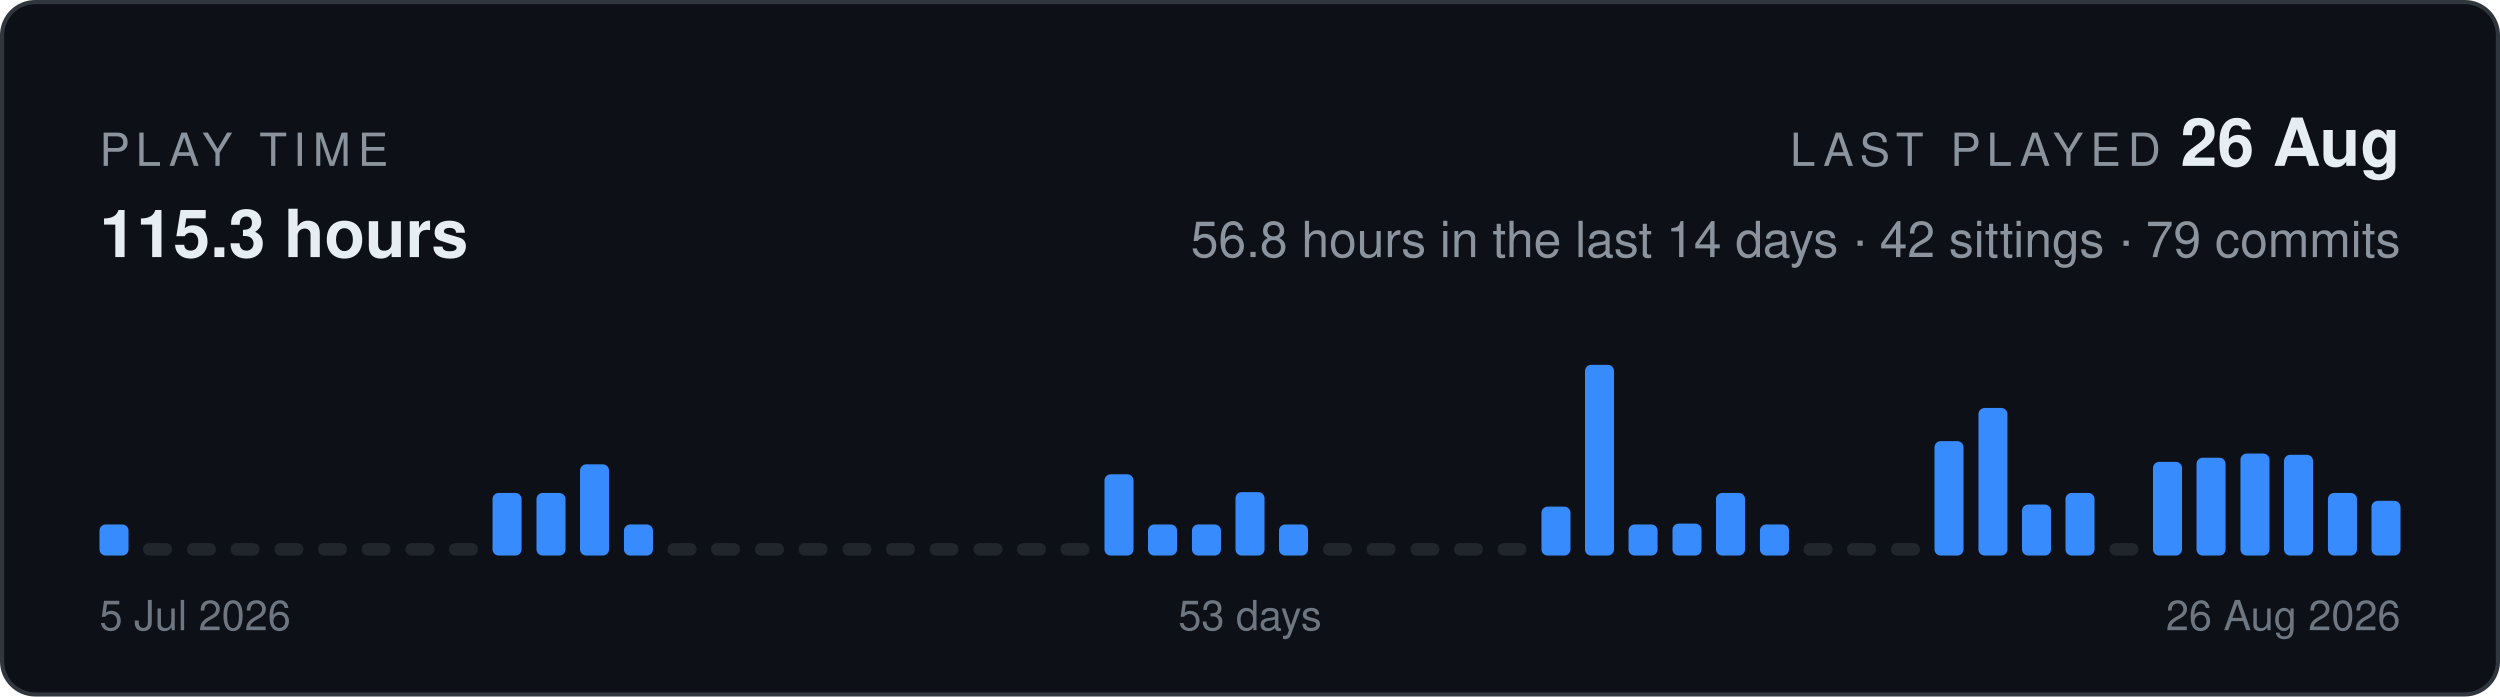
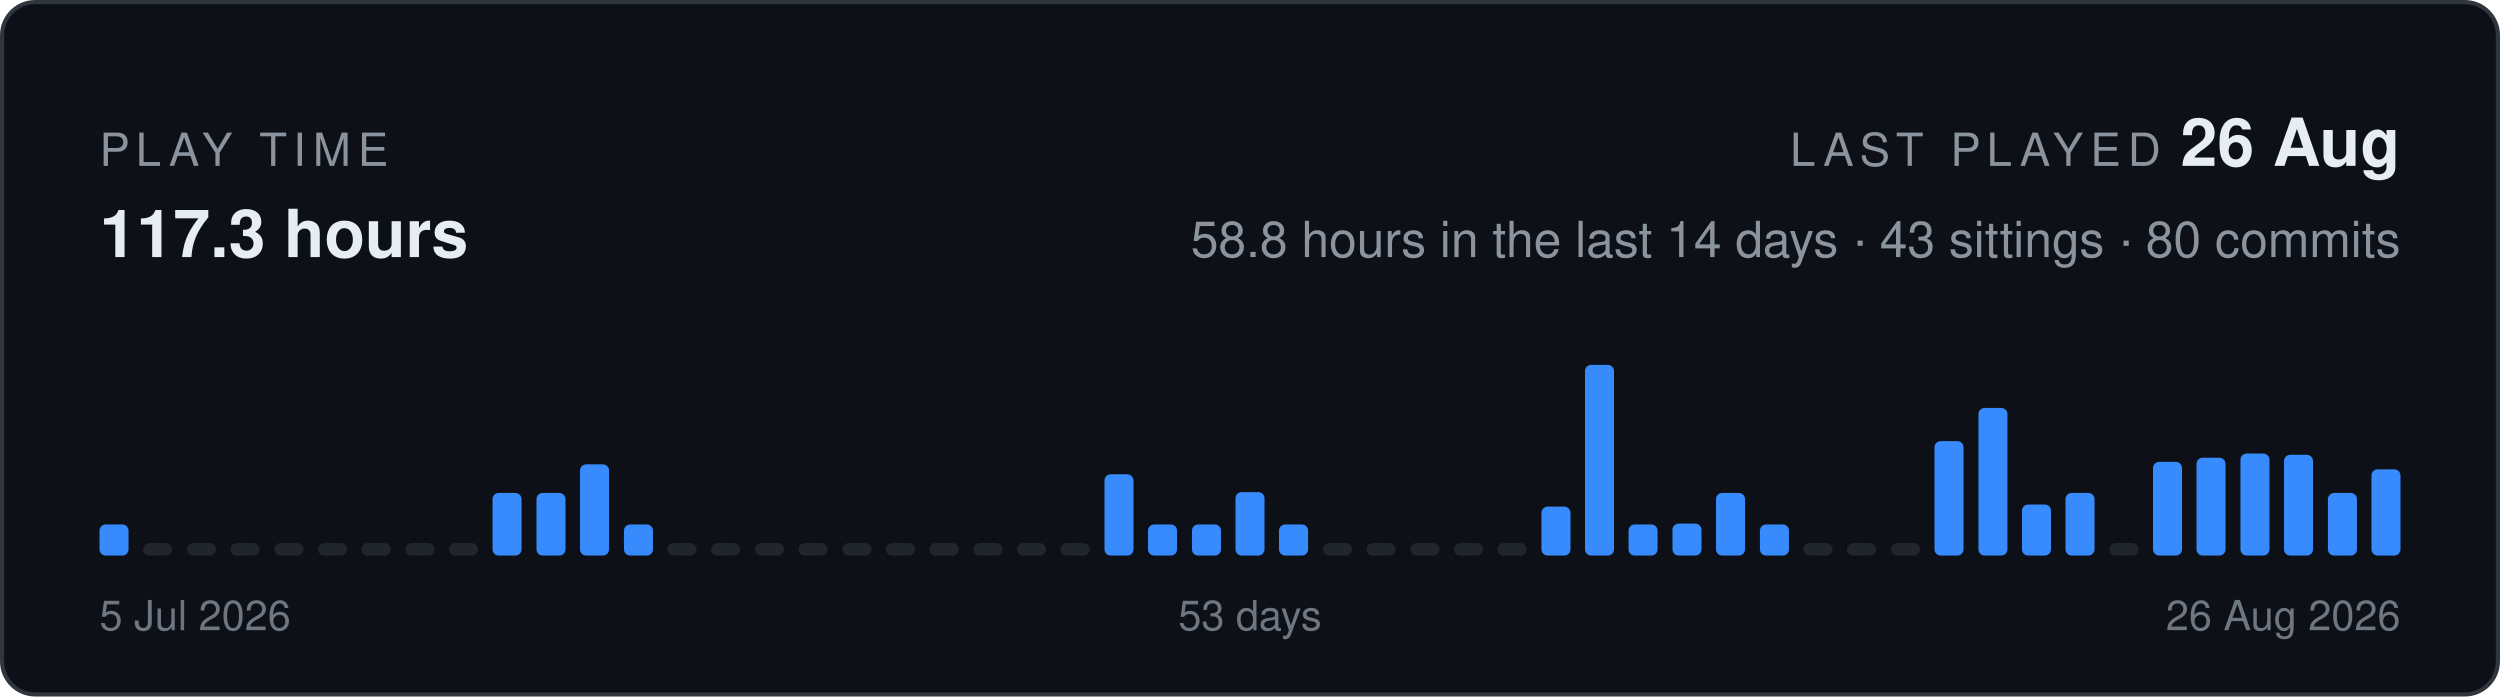
- <svg xmlns="http://www.w3.org/2000/svg" width="603" height="168" viewBox="0 0 603 168" role="img" aria-label="Play time: 115.3 hours over 79 commits, last played 26 Aug">
+ <svg xmlns="http://www.w3.org/2000/svg" width="603" height="168" viewBox="0 0 603 168" role="img" aria-label="Play time: 117.3 hours over 80 commits, last played 26 Aug">
  <style>
    .card { fill: #0d1117; stroke: #30363d }
    text { font-family: -apple-system, BlinkMacSystemFont, "Segoe UI", Helvetica, Arial, sans-serif }
    .label { font-size: 11px; letter-spacing: 1.7px; fill: #8b949e }
    .stat { font-size: 16px; font-weight: 600; letter-spacing: normal; fill: #e6edf3 }
    .note { font-size: 12px; fill: #8b949e }
    .axis { font-size: 10px; fill: #6e7681 }
    .bar { fill: #388bfd }
    .bar-quiet { fill: #21262d }
  </style>
  <rect class="card" x="0.5" y="0.5" width="602" height="167" rx="8" />
  <text class="label" x="24" y="40">PLAY TIME</text>
-   <text class="stat" x="24" y="62">115.3 hours</text>
+   <text class="stat" x="24" y="62">117.3 hours</text>
  <text class="label" x="579" y="40" text-anchor="end">LAST PLAYED <tspan class="stat">26 Aug</tspan>
  </text>
-   <text class="note" x="579" y="62" text-anchor="end">56.8 hours in the last 14 days   ·   42 sittings   ·   79 commits</text>
+   <text class="note" x="579" y="62" text-anchor="end">58.8 hours in the last 14 days   ·   43 sittings   ·   80 commits</text>
  <rect class="bar" x="24.0" y="126.5" width="7" height="7.5" rx="1.5" />
  <rect class="bar-quiet" x="34.5" y="131.0" width="7" height="3.0" rx="1.5" />
  <rect class="bar-quiet" x="45.1" y="131.0" width="7" height="3.0" rx="1.5" />
  <rect class="bar-quiet" x="55.6" y="131.0" width="7" height="3.0" rx="1.5" />
  <rect class="bar-quiet" x="66.2" y="131.0" width="7" height="3.0" rx="1.5" />
  <rect class="bar-quiet" x="76.7" y="131.0" width="7" height="3.0" rx="1.5" />
  <rect class="bar-quiet" x="87.2" y="131.0" width="7" height="3.0" rx="1.5" />
  <rect class="bar-quiet" x="97.8" y="131.0" width="7" height="3.0" rx="1.5" />
  <rect class="bar-quiet" x="108.3" y="131.0" width="7" height="3.0" rx="1.5" />
  <rect class="bar" x="118.8" y="118.9" width="7" height="15.1" rx="1.5" />
  <rect class="bar" x="129.4" y="118.9" width="7" height="15.1" rx="1.5" />
  <rect class="bar" x="139.9" y="112.0" width="7" height="22.0" rx="1.5" />
  <rect class="bar" x="150.5" y="126.5" width="7" height="7.5" rx="1.5" />
  <rect class="bar-quiet" x="161.0" y="131.0" width="7" height="3.0" rx="1.5" />
  <rect class="bar-quiet" x="171.5" y="131.0" width="7" height="3.0" rx="1.5" />
  <rect class="bar-quiet" x="182.1" y="131.0" width="7" height="3.0" rx="1.5" />
  <rect class="bar-quiet" x="192.6" y="131.0" width="7" height="3.0" rx="1.5" />
  <rect class="bar-quiet" x="203.2" y="131.0" width="7" height="3.0" rx="1.5" />
  <rect class="bar-quiet" x="213.7" y="131.0" width="7" height="3.0" rx="1.5" />
  <rect class="bar-quiet" x="224.2" y="131.0" width="7" height="3.0" rx="1.5" />
  <rect class="bar-quiet" x="234.8" y="131.0" width="7" height="3.0" rx="1.5" />
  <rect class="bar-quiet" x="245.3" y="131.0" width="7" height="3.0" rx="1.5" />
  <rect class="bar-quiet" x="255.8" y="131.0" width="7" height="3.0" rx="1.5" />
  <rect class="bar" x="266.4" y="114.4" width="7" height="19.6" rx="1.5" />
  <rect class="bar" x="276.9" y="126.5" width="7" height="7.5" rx="1.5" />
  <rect class="bar" x="287.5" y="126.5" width="7" height="7.5" rx="1.5" />
  <rect class="bar" x="298.0" y="118.7" width="7" height="15.3" rx="1.5" />
  <rect class="bar" x="308.5" y="126.5" width="7" height="7.5" rx="1.5" />
  <rect class="bar-quiet" x="319.1" y="131.0" width="7" height="3.0" rx="1.5" />
  <rect class="bar-quiet" x="329.6" y="131.0" width="7" height="3.0" rx="1.5" />
  <rect class="bar-quiet" x="340.2" y="131.0" width="7" height="3.0" rx="1.5" />
  <rect class="bar-quiet" x="350.7" y="131.0" width="7" height="3.0" rx="1.5" />
  <rect class="bar-quiet" x="361.2" y="131.0" width="7" height="3.0" rx="1.5" />
  <rect class="bar" x="371.8" y="122.2" width="7" height="11.8" rx="1.5" />
  <rect class="bar" x="382.3" y="88.0" width="7" height="46.0" rx="1.5" />
  <rect class="bar" x="392.8" y="126.5" width="7" height="7.5" rx="1.5" />
  <rect class="bar" x="403.4" y="126.3" width="7" height="7.7" rx="1.5" />
  <rect class="bar" x="413.9" y="118.9" width="7" height="15.1" rx="1.5" />
  <rect class="bar" x="424.5" y="126.5" width="7" height="7.5" rx="1.5" />
  <rect class="bar-quiet" x="435.0" y="131.0" width="7" height="3.0" rx="1.5" />
  <rect class="bar-quiet" x="445.5" y="131.0" width="7" height="3.0" rx="1.5" />
  <rect class="bar-quiet" x="456.1" y="131.0" width="7" height="3.0" rx="1.5" />
  <rect class="bar" x="466.6" y="106.4" width="7" height="27.6" rx="1.5" />
  <rect class="bar" x="477.2" y="98.4" width="7" height="35.6" rx="1.5" />
  <rect class="bar" x="487.7" y="121.7" width="7" height="12.3" rx="1.5" />
  <rect class="bar" x="498.2" y="118.9" width="7" height="15.1" rx="1.5" />
  <rect class="bar-quiet" x="508.8" y="131.0" width="7" height="3.0" rx="1.5" />
  <rect class="bar" x="519.3" y="111.4" width="7" height="22.6" rx="1.5" />
  <rect class="bar" x="529.8" y="110.4" width="7" height="23.6" rx="1.5" />
  <rect class="bar" x="540.4" y="109.4" width="7" height="24.6" rx="1.5" />
  <rect class="bar" x="550.9" y="109.7" width="7" height="24.3" rx="1.5" />
  <rect class="bar" x="561.5" y="118.9" width="7" height="15.1" rx="1.5" />
-   <rect class="bar" x="572.0" y="120.8" width="7" height="13.2" rx="1.5" />
+   <rect class="bar" x="572.0" y="113.2" width="7" height="20.8" rx="1.5" />
  <text class="axis" x="24" y="152">5 Jul 2026</text>
  <text class="axis" x="301.5" y="152" text-anchor="middle">53 days</text>
  <text class="axis" x="579" y="152" text-anchor="end">26 Aug 2026</text>
</svg>
